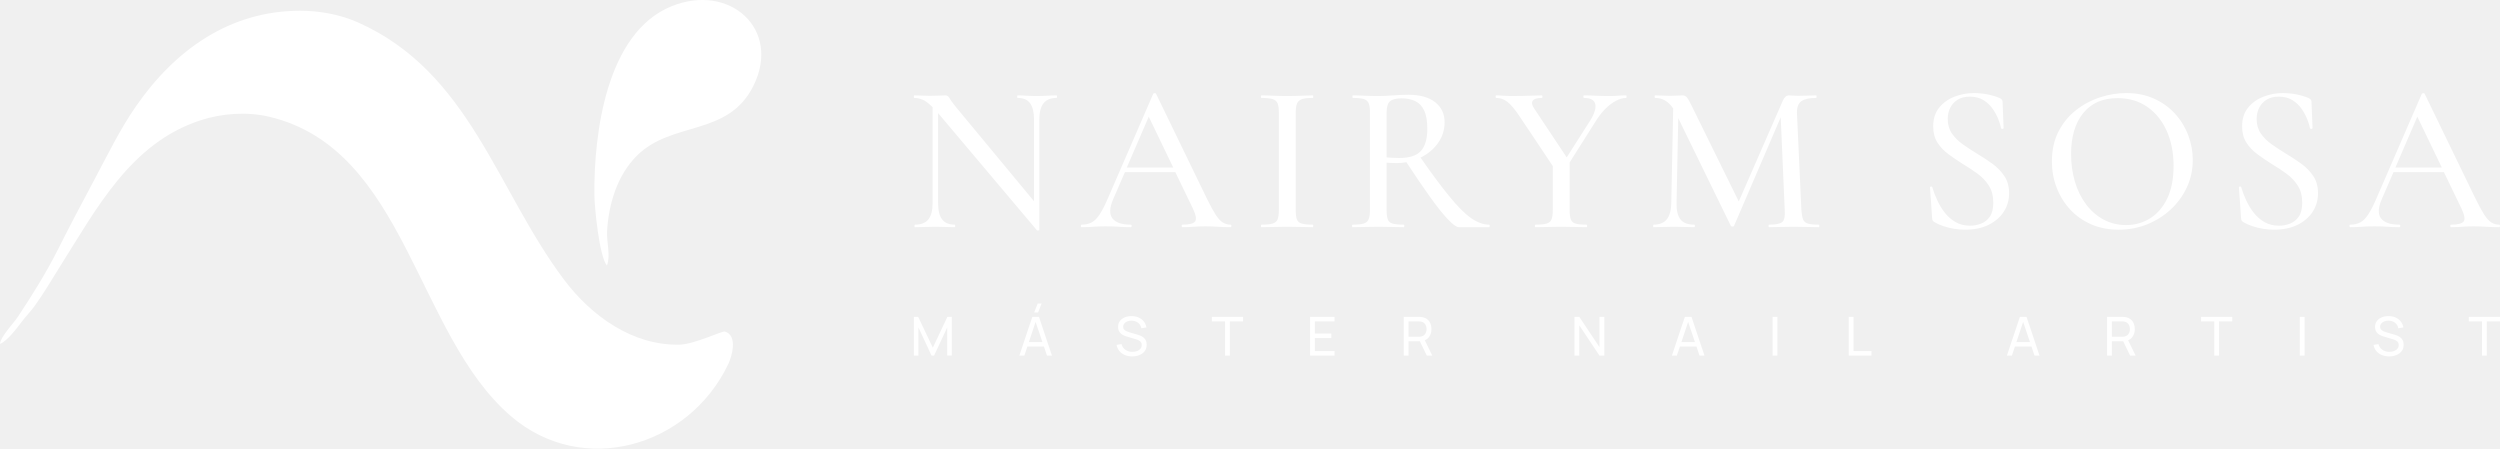
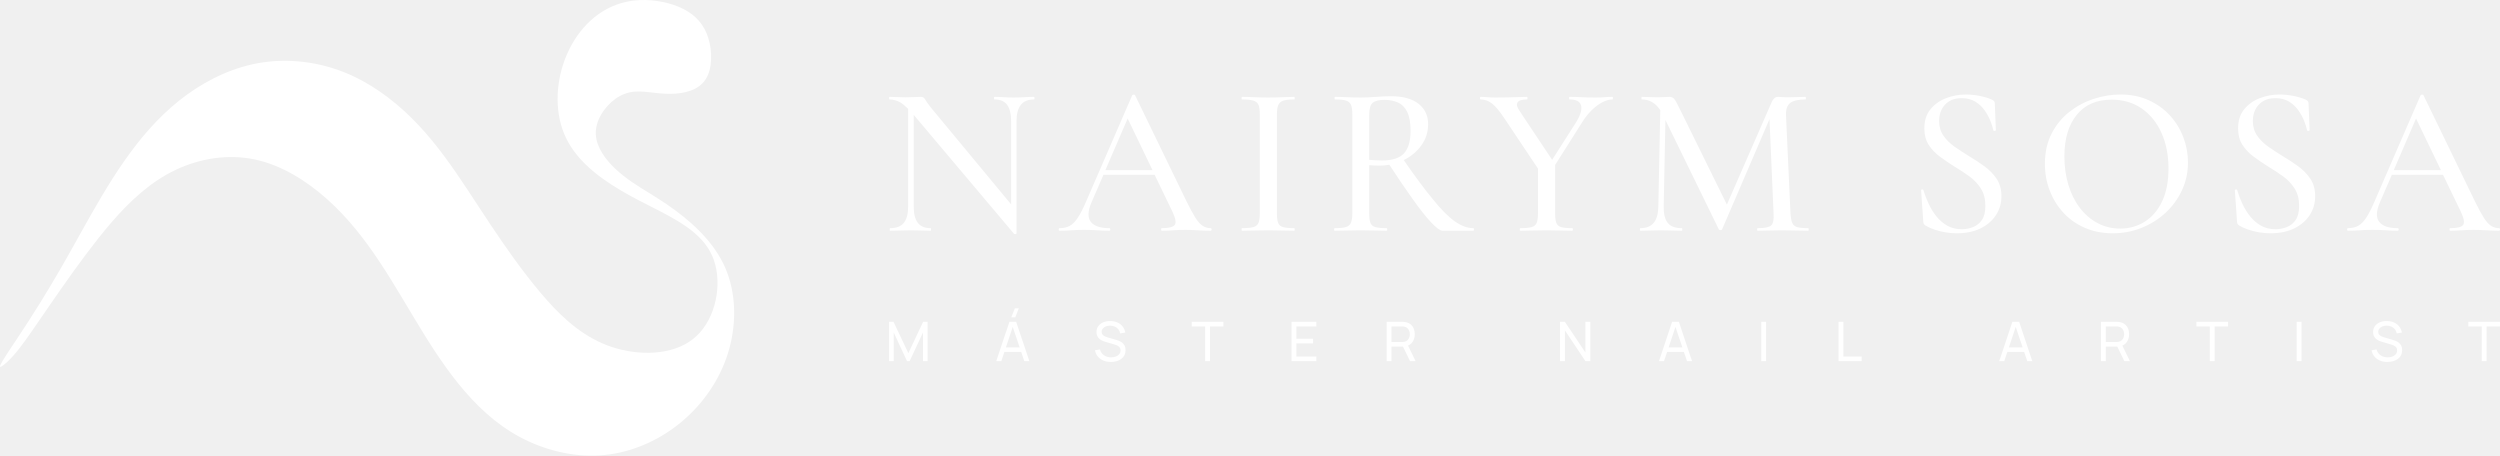
- <svg xmlns="http://www.w3.org/2000/svg" viewBox="0 0 1671.652 300" width="1671.652" height="300" role="img" aria-labelledby="t d">
-   <path fill="#FFFFFF" d="M0 229.911C4.597 228.345 11.435 219.264 14.533 215.153C17.307 211.471 20.559 208.203 23.267 204.447C29.438 195.886 34.731 186.73 40.356 177.821C64.784 139.132 87.488 95.667 133.978 80.468C148.275 75.794 165.076 74.53 179.961 78.046C271.525 99.673 277.828 223.503 341.687 278.315C389.606 319.445 460.461 298.859 486.907 243.574C489.515 238.121 493.455 224.207 484.661 221.701C482.803 221.171 464.273 230.234 454.4 230.453C422.936 231.152 395.364 211.274 377.08 186.927C332.016 126.924 314.072 48.094 239.211 14.919C227.303 9.642 213.655 7.194 200.704 7.191C153.603 7.178 116.856 33.5 90.747 71.308C80.063 86.779 71.932 103.59 63.124 120.112C54.99 135.37 46.829 150.701 39.07 166.181C31.12 182.046 21.73 197.034 11.951 211.824C9.052 216.208 0.212 225.32 0 229.911ZM405.829 177.546C408.437 171.046 405.502 161.622 405.929 154.515C407.019 136.413 412.642 117.324 425.807 104.166C449.334 80.651 486.743 91.561 503.748 57.458C522.66 19.532 487.878 -11.567 449.033 4.181C405.349 21.891 397.088 89.497 397.435 130.117C397.51 138.891 400.772 171.688 405.829 177.546Z" />
-   <path fill="#FFFFFF" transform="translate(606.397 151.907)" d="M17.20-16.07L17.20-16.07L17.20-80.23Q14.38-83.05 12.13-84.46L12.13-84.46Q8.46-86.43 4.94-86.43L4.94-86.43Q4.65-86.43 4.65-87.28Q4.65-88.13 4.94-88.13L4.94-88.13Q7.61-88.13 10.29-87.98Q12.97-87.84 15.23-87.84L15.23-87.84Q18.61-87.84 21.43-87.98Q24.25-88.13 25.66-88.13L25.66-88.13Q27.50-88.13 28.34-86.50Q29.19-84.88 32.43-80.79L32.43-80.79L85.02-17.34L85.02-71.91Q85.02-79.24 82.41-82.84Q79.81-86.43 74.03-86.43L74.03-86.43Q73.74-86.43 73.74-87.28Q73.74-88.13 74.03-88.13L74.03-88.13Q76.99-88.13 80.09-87.91Q83.19-87.70 86.86-87.70L86.86-87.70Q90.38-87.70 93.77-87.91Q97.15-88.13 100.11-88.13L100.11-88.13Q100.39-88.13 100.39-87.28Q100.39-86.43 100.11-86.43L100.11-86.43Q94.19-86.43 91.37-82.84Q88.55-79.24 88.55-71.91L88.55-71.91L88.55 1.83Q88.55 2.12 87.91 2.19Q87.28 2.26 87.00 2.12L87.00 2.12L20.87-76.28L20.87-16.07Q20.87-8.74 23.55-5.22Q26.23-1.69 32.01-1.69L32.01-1.69Q32.29-1.69 32.29-0.85Q32.29 0 32.01 0L32.01 0Q29.05 0 26.01-0.14Q22.98-0.28 19.18-0.28L19.18-0.28Q15.51-0.28 11.99-0.14Q8.46 0 5.36 0L5.36 0Q5.08 0 5.08-0.85Q5.08-1.69 5.36-1.69L5.36-1.69Q11.56-1.69 14.38-5.22Q17.20-8.74 17.20-16.07ZM216.29-1.69L216.29-1.69Q217.00-1.69 217.00-0.85Q217.00 0 216.29 0L216.29 0Q212.21 0 207.90-0.28Q203.60-0.56 199.52-0.56L199.52-0.56Q195.00-0.56 191.69-0.28Q188.38 0 184.29 0L184.29 0Q183.72 0 183.72-0.85Q183.72-1.69 184.29-1.69L184.29-1.69Q191.20-1.69 192.75-3.88Q194.30-6.06 191.20-12.55L191.20-12.55L179.49-36.80L145.79-36.80L137.90-18.61Q134.23-10.01 137.47-5.85Q140.72-1.69 149.60-1.69L149.60-1.69Q150.31-1.69 150.31-0.85Q150.31 0 149.60 0L149.60 0Q145.37 0 141.85-0.28Q138.32-0.56 132.96-0.56L132.96-0.56Q127.75-0.56 124.57-0.28Q121.40 0 116.89 0L116.89 0Q116.33 0 116.33-0.85Q116.33-1.69 116.89-1.69L116.89-1.69Q120.70-1.69 123.52-3.17Q126.34-4.65 128.94-8.60Q131.55-12.55 134.66-19.88L134.66-19.88L164.69-89.11Q164.83-89.54 165.68-89.61Q166.52-89.68 166.66-89.11L166.66-89.11L200.50-19.32Q203.89-12.41 206.35-8.53Q208.82-4.65 211.22-3.17Q213.62-1.69 216.29-1.69ZM147.06-39.90L178.08-39.90L161.73-73.88L147.06-39.90ZM260.00-76.42L260.00-11.42Q260.00-7.33 260.78-5.22Q261.56-3.10 264.02-2.40Q266.49-1.69 271.43-1.69L271.43-1.69Q271.71-1.69 271.71-0.85Q271.71 0 271.43 0L271.43 0Q267.90 0 263.60-0.14Q259.30-0.28 254.22-0.28L254.22-0.28Q249.29-0.28 244.92-0.14Q240.55 0 237.02 0L237.02 0Q236.74 0 236.74-0.85Q236.74-1.69 237.02-1.69L237.02-1.69Q241.96-1.69 244.49-2.40Q247.03-3.10 247.88-5.22Q248.72-7.33 248.72-11.42L248.72-11.42L248.72-76.70Q248.72-80.79 247.88-82.84Q247.03-84.88 244.49-85.66Q241.96-86.43 237.02-86.43L237.02-86.43Q236.74-86.43 236.74-87.28Q236.74-88.13 237.02-88.13L237.02-88.13Q240.55-88.13 244.92-87.91Q249.29-87.70 254.22-87.70L254.22-87.70Q259.30-87.70 263.67-87.91Q268.04-88.13 271.43-88.13L271.43-88.13Q271.71-88.13 271.71-87.28Q271.71-86.43 271.43-86.43L271.43-86.43Q266.49-86.43 264.09-85.59Q261.70-84.74 260.85-82.63Q260.00-80.51 260.00-76.42L260.00-76.42ZM389.30 0L369.00 0Q366.74 0 361.59-5.43Q356.45-10.86 349.26-21.01L349.26-21.01Q342.49-30.46 334.03-43.43L334.03-43.43Q330.93-42.86 327.68-42.86L327.68-42.86Q325.99-42.86 324.16-42.93Q322.33-43.01 320.77-43.15L320.77-43.15L320.77-11.42Q320.77-7.33 321.55-5.22Q322.33-3.10 324.79-2.40Q327.26-1.69 332.20-1.69L332.20-1.69Q332.62-1.69 332.62-0.85Q332.62 0 332.20 0L332.20 0Q328.67 0 324.44-0.14Q320.21-0.28 315.13-0.28L315.13-0.28Q310.34-0.28 305.97-0.14Q301.60 0 298.07 0L298.07 0Q297.65 0 297.65-0.85Q297.65-1.69 298.07-1.69L298.07-1.69Q302.87-1.69 305.34-2.40Q307.80-3.10 308.72-5.22Q309.64-7.33 309.64-11.42L309.64-11.42L309.64-76.70Q309.64-80.79 308.79-82.84Q307.94-84.88 305.55-85.66Q303.15-86.43 298.21-86.43L298.21-86.43Q297.93-86.43 297.93-87.28Q297.93-88.13 298.21-88.13L298.21-88.13Q301.74-88.13 306.04-87.91Q310.34-87.70 315.13-87.70L315.13-87.70Q319.65-87.70 325.29-88.13Q330.93-88.55 335.16-88.55L335.16-88.55Q347.00-88.55 353.28-83.54Q359.55-78.54 359.55-70.22L359.55-70.22Q359.55-62.32 355.04-56.12L355.04-56.12Q350.67-50.06 343.48-46.53L343.48-46.53Q354.61-30.46 362.65-20.73L362.65-20.73Q370.83-10.58 377.17-6.13Q383.52-1.69 389.30-1.69L389.30-1.69Q389.72-1.69 389.72-0.85Q389.72 0 389.30 0L389.30 0ZM347.99-65.71L347.99-65.71Q347.99-73.60 345.87-78.04Q343.76-82.49 339.88-84.32Q336.00-86.15 330.79-86.15L330.79-86.15Q325.43-86.15 323.10-84.25Q320.77-82.34 320.77-76.42L320.77-76.42L320.77-46.67Q322.75-46.53 325.08-46.39Q327.40-46.25 329.09-46.25L329.09-46.25Q339.53-46.25 343.76-51.04Q347.99-55.84 347.99-65.71ZM419.62-79.10L441.19-46.67L457.12-71.63Q461.35-78.68 460.22-82.56Q459.10-86.43 452.75-86.43L452.75-86.43Q452.33-86.43 452.33-87.28Q452.33-88.13 452.75-88.13L452.75-88.13Q456.84-88.13 460.44-87.91Q464.03-87.70 469.95-87.70L469.95-87.70Q473.48-87.70 475.66-87.91Q477.85-88.13 480.95-88.13L480.95-88.13Q481.23-88.13 481.23-87.28Q481.23-86.43 480.95-86.43L480.95-86.43Q477.85-86.43 474.18-84.53Q470.52-82.63 467.06-79.17Q463.61-75.72 460.65-70.92L460.65-70.92L443.16-43.29L443.16-11.42Q443.16-7.33 443.94-5.22Q444.71-3.10 447.11-2.40Q449.51-1.69 454.44-1.69L454.44-1.69Q454.87-1.69 454.87-0.85Q454.87 0 454.44 0L454.44 0Q451.06 0 446.76-0.14Q442.46-0.28 437.38-0.28L437.38-0.28Q432.59-0.28 428.15-0.14Q423.70 0 420.32 0L420.32 0Q419.90 0 419.90-0.85Q419.90-1.69 420.32-1.69L420.32-1.69Q425.26-1.69 427.72-2.40Q430.19-3.10 431.04-5.22Q431.88-7.33 431.88-11.42L431.88-11.42L431.88-40.89L409.46-74.45Q404.81-81.36 401.43-83.90Q398.04-86.43 394.09-86.43L394.09-86.43Q393.67-86.43 393.67-87.28Q393.67-88.13 394.09-88.13L394.09-88.13Q396.35-88.13 398.89-87.91Q401.43-87.70 403.68-87.70L403.68-87.70Q407.63-87.70 411.44-87.77Q415.24-87.84 418.70-87.98Q422.15-88.13 424.69-88.13L424.69-88.13Q424.97-88.13 424.97-87.28Q424.97-86.43 424.69-86.43L424.69-86.43Q419.62-86.43 418.42-84.46Q417.22-82.49 419.62-79.10L419.62-79.10ZM511.12-16.07L511.12-16.07L512.39-79.38Q507.74-86.43 500.27-86.43L500.27-86.43Q499.99-86.43 499.99-87.28Q499.99-88.13 500.27-88.13L500.27-88.13Q502.81-88.13 505.56-87.98Q508.30-87.84 510.28-87.84L510.28-87.84Q512.96-87.84 515.14-87.98Q517.33-88.13 518.46-88.13L518.46-88.13Q520.43-88.13 521.56-86.79Q522.69-85.45 524.94-80.79L524.94-80.79L556.25-17.20L585.71-84.60Q586.42-86.29 587.48-87.21Q588.53-88.13 589.94-88.13L589.94-88.13Q590.93-88.13 592.41-87.98Q593.89-87.84 595.87-87.84L595.87-87.84Q599.81-87.84 602.49-87.98Q605.17-88.13 607.99-88.13L607.99-88.13Q608.27-88.13 608.27-87.28Q608.27-86.43 607.99-86.43L607.99-86.43Q601.22-86.43 598.12-84.25Q595.02-82.06 595.16-76.28L595.16-76.28L598.12-11.42Q598.40-7.33 599.25-5.22Q600.10-3.10 602.49-2.40Q604.89-1.69 609.82-1.69L609.82-1.69Q610.11-1.69 610.11-0.85Q610.11 0 609.82 0L609.82 0Q606.30 0 601.93-0.14Q597.56-0.28 592.62-0.28L592.62-0.28Q587.97-0.28 583.88-0.14Q579.79 0 576.55 0L576.55 0Q576.13 0 576.13-0.85Q576.13-1.69 576.55-1.69L576.55-1.69Q583.46-1.69 585.43-3.53Q587.41-5.36 586.98-11.42L586.98-11.42L584.30-73.46L553.14-0.99Q553.00-0.42 552.09-0.42Q551.17-0.42 550.89-0.99L550.89-0.99L515.78-72.90L514.65-16.07Q514.51-8.74 517.26-5.22Q520.01-1.69 526.49-1.69L526.49-1.69Q526.92-1.69 526.92-0.85Q526.92 0 526.49 0L526.49 0Q523.39 0 520.15-0.14Q516.91-0.28 512.82-0.28L512.82-0.28Q509.01-0.28 505.63-0.14Q502.24 0 499.28 0L499.28 0Q499.00 0 499.00-0.85Q499.00-1.69 499.28-1.69L499.28-1.69Q505.20-1.69 508.09-5.22Q510.98-8.74 511.12-16.07ZM695.98-72.33L695.98-72.33Q695.98-66.69 698.80-62.60Q701.62-58.52 706.13-55.34Q710.64-52.17 715.72-49.07L715.72-49.07Q720.93-45.97 725.80-42.44Q730.66-38.92 733.83-34.19Q737.01-29.47 737.01-22.70L737.01-22.70Q737.01-15.79 733.41-10.29Q729.82-4.79 723.26-1.55Q716.70 1.69 707.54 1.69L707.54 1.69Q703.87 1.69 700.14 1.06Q696.40 0.42 693.01-0.71Q689.63-1.83 686.81-3.53L686.81-3.53Q686.25-3.95 685.89-4.51Q685.54-5.08 685.54-6.20L685.54-6.20L684.13-26.37Q684.13-26.65 684.13-26.93L684.13-26.93Q684.41-27.07 684.84-27.21L684.84-27.21Q685.54-27.21 685.68-26.65L685.68-26.65Q686.95-22.28 689.07-17.77Q691.18-13.25 694.14-9.52Q697.10-5.78 701.26-3.38Q705.42-0.99 710.92-0.99L710.92-0.99Q714.73-0.99 718.32-2.40Q721.92-3.81 724.18-7.12Q726.43-10.43 726.43-16.36L726.43-16.36Q726.43-23.12 723.47-27.78Q720.51-32.43 715.86-35.81Q711.20-39.20 705.99-42.30L705.99-42.30Q701.05-45.40 696.47-48.79Q691.89-52.17 689.07-56.61Q686.25-61.05 686.25-67.40L686.25-67.40Q686.25-75.01 690.27-79.95Q694.28-84.88 700.56-87.28Q706.83-89.68 713.46-89.68L713.46-89.68Q717.83-89.68 722.34-88.83Q726.85-87.98 730.52-86.43L730.52-86.43Q731.79-85.87 732.21-85.23Q732.64-84.60 732.64-83.90L732.64-83.90L733.34-66.27Q733.34-65.85 732.64-65.71Q731.93-65.57 731.65-66.13L731.65-66.13Q731.23-68.53 729.82-72.12Q728.41-75.72 726.01-79.17Q723.61-82.63 719.88-84.95Q716.14-87.28 710.78-87.28L710.78-87.28Q705.85-87.28 702.60-85.23Q699.36-83.19 697.67-79.88Q695.98-76.56 695.98-72.33ZM810.33 1.69L810.33 1.69Q800.17 1.69 791.93-1.90Q783.68-5.50 777.83-11.84Q771.98-18.19 768.80-26.44Q765.63-34.69 765.63-43.99L765.63-43.99Q765.63-55.41 770.07-64.01Q774.51-72.62 781.85-78.33Q789.18-84.04 797.92-86.86Q806.66-89.68 815.26-89.68L815.26-89.68Q825.70-89.68 833.94-85.94Q842.19-82.20 847.97-75.86Q853.75-69.51 856.79-61.48Q859.82-53.44 859.82-44.98L859.82-44.98Q859.82-35.11 855.87-26.65Q851.92-18.19 845.08-11.84Q838.25-5.50 829.29-1.90Q820.34 1.69 810.33 1.69ZM815.26-1.41L815.26-1.41Q824.14-1.41 831.41-5.99Q838.67-10.58 842.83-19.39Q846.99-28.20 846.99-41.03L846.99-41.03Q846.99-54.14 842.40-64.37Q837.82-74.59 829.43-80.44Q821.04-86.29 809.48-86.29L809.48-86.29Q794.68-86.29 786.57-76.28Q778.46-66.27 778.46-48.93L778.46-48.93Q778.46-38.92 781.07-30.24Q783.68-21.57 788.61-15.09Q793.55-8.60 800.32-5.01Q807.08-1.41 815.26-1.41ZM902.54-72.33L902.54-72.33Q902.54-66.69 905.36-62.60Q908.18-58.52 912.69-55.34Q917.21-52.17 922.28-49.07L922.28-49.07Q927.50-45.97 932.36-42.44Q937.23-38.92 940.40-34.19Q943.57-29.47 943.57-22.70L943.57-22.70Q943.57-15.79 939.98-10.29Q936.38-4.79 929.82-1.55Q923.27 1.69 914.10 1.69L914.10 1.69Q910.44 1.69 906.70 1.06Q902.96 0.42 899.58-0.71Q896.20-1.83 893.38-3.53L893.38-3.53Q892.81-3.95 892.46-4.51Q892.11-5.08 892.11-6.20L892.11-6.20L890.70-26.37Q890.70-26.65 890.70-26.93L890.70-26.93Q890.98-27.07 891.40-27.21L891.40-27.21Q892.11-27.21 892.25-26.65L892.25-26.65Q893.52-22.28 895.63-17.77Q897.75-13.25 900.71-9.52Q903.67-5.78 907.83-3.38Q911.99-0.99 917.49-0.99L917.49-0.99Q921.29-0.99 924.89-2.40Q928.49-3.81 930.74-7.12Q933.00-10.43 933.00-16.36L933.00-16.36Q933.00-23.12 930.04-27.78Q927.08-32.43 922.42-35.81Q917.77-39.20 912.55-42.30L912.55-42.30Q907.62-45.40 903.03-48.79Q898.45-52.17 895.63-56.61Q892.81-61.05 892.81-67.40L892.81-67.40Q892.81-75.01 896.83-79.95Q900.85-84.88 907.12-87.28Q913.40-89.68 920.02-89.68L920.02-89.68Q924.40-89.68 928.91-88.83Q933.42-87.98 937.09-86.43L937.09-86.43Q938.36-85.87 938.78-85.23Q939.20-84.60 939.20-83.90L939.20-83.90L939.91-66.27Q939.91-65.85 939.20-65.71Q938.50-65.57 938.21-66.13L938.21-66.13Q937.79-68.53 936.38-72.12Q934.97-75.72 932.57-79.17Q930.18-82.63 926.44-84.95Q922.70-87.28 917.35-87.28L917.35-87.28Q912.41-87.28 909.17-85.23Q905.92-83.19 904.23-79.88Q902.54-76.56 902.54-72.33ZM1064.55-1.69L1064.55-1.69Q1065.26-1.69 1065.26-0.85Q1065.26 0 1064.55 0L1064.55 0Q1060.46 0 1056.16-0.28Q1051.86-0.56 1047.77-0.56L1047.77-0.56Q1043.26-0.56 1039.95-0.28Q1036.63 0 1032.54 0L1032.54 0Q1031.98 0 1031.98-0.85Q1031.98-1.69 1032.54-1.69L1032.54-1.69Q1039.45-1.69 1041.00-3.88Q1042.55-6.06 1039.45-12.55L1039.45-12.55L1027.75-36.80L994.05-36.80L986.15-18.61Q982.49-10.01 985.73-5.85Q988.97-1.69 997.86-1.69L997.86-1.69Q998.56-1.69 998.56-0.85Q998.56 0 997.86 0L997.86 0Q993.63 0 990.10-0.28Q986.58-0.56 981.22-0.56L981.22-0.56Q976.00-0.56 972.83-0.28Q969.66 0 965.15 0L965.15 0Q964.58 0 964.58-0.85Q964.58-1.69 965.15-1.69L965.15-1.69Q968.95-1.69 971.77-3.17Q974.59-4.65 977.20-8.60Q979.81-12.55 982.91-19.88L982.91-19.88L1012.94-89.11Q1013.09-89.54 1013.93-89.61Q1014.78-89.68 1014.92-89.11L1014.92-89.11L1048.76-19.32Q1052.14-12.41 1054.61-8.53Q1057.08-4.65 1059.47-3.17Q1061.87-1.69 1064.55-1.69ZM995.32-39.90L1026.34-39.90L1009.98-73.88L995.32-39.90Z" />
-   <path fill="#FFFFFF" transform="translate(608.533 237.769)" d="M5.56 0L2.52 0L2.52-25.89L5.43-25.89L15.21-5.27L24.93-25.89L27.88-25.89L27.88-0.02L24.84-0.02L24.84-18.86L16.05 0L14.35 0L5.56-18.86L5.56 0ZM76.40 0L73.07 0L81.74-25.89L86.20-25.89L94.86 0L91.54 0L89.49-6.06L78.43-6.06L76.40 0ZM79.44-9.06L88.48-9.06L83.93-22.53L79.44-9.06ZM87.94-34.79L85.59-28.85L82.98-28.85L85.34-34.79L87.94-34.79ZM148.52 0.54L148.52 0.54Q145.77 0.54 143.57-0.40Q141.37-1.33 139.94-3.07Q138.51-4.80 138.08-7.17L138.08-7.17L141.38-7.69Q142.01-5.25 144.00-3.87Q145.99-2.50 148.68-2.50L148.68-2.50Q150.43-2.50 151.84-3.05Q153.25-3.60 154.08-4.62Q154.90-5.64 154.90-7.05L154.90-7.05Q154.90-7.91 154.61-8.53Q154.31-9.15 153.80-9.59Q153.29-10.03 152.64-10.34Q151.99-10.64 151.29-10.84L151.29-10.84L144.69-12.80Q143.61-13.12 142.61-13.62Q141.60-14.11 140.81-14.86Q140.02-15.60 139.55-16.66Q139.08-17.71 139.08-19.15L139.08-19.15Q139.08-21.45 140.28-23.07Q141.47-24.70 143.52-25.56Q145.57-26.43 148.14-26.41L148.14-26.41Q150.75-26.39 152.81-25.48Q154.87-24.58 156.23-22.89Q157.58-21.20 158.05-18.84L158.05-18.84L154.65-18.25Q154.38-19.83 153.46-20.97Q152.53-22.11 151.15-22.73Q149.76-23.35 148.11-23.37L148.11-23.37Q146.53-23.39 145.25-22.87Q143.97-22.35 143.22-21.42Q142.46-20.49 142.46-19.29L142.46-19.29Q142.46-18.10 143.15-17.38Q143.83-16.65 144.83-16.22Q145.83-15.80 146.78-15.53L146.78-15.53L151.70-14.11Q152.55-13.88 153.65-13.47Q154.76-13.05 155.80-12.31Q156.85-11.56 157.53-10.33Q158.21-9.10 158.21-7.23L158.21-7.23Q158.21-5.36 157.47-3.90Q156.72-2.44 155.39-1.47Q154.06-0.49 152.30 0.03Q150.54 0.54 148.52 0.54ZM213.81 0L210.61 0L210.61-22.85L201.78-22.85L201.78-25.89L222.64-25.89L222.64-22.85L213.81-22.85L213.81 0ZM283.83 0L267.47 0L267.47-25.89L283.83-25.89L283.83-22.85L270.67-22.85L270.67-14.74L281.67-14.74L281.67-11.70L270.67-11.70L270.67-3.04L283.83-3.04L283.83 0ZM333.30 0L330.10 0L330.10-25.89L340.33-25.89Q340.71-25.89 341.23-25.86Q341.75-25.83 342.23-25.74L342.23-25.74Q344.34-25.42 345.77-24.31Q347.20-23.19 347.92-21.49Q348.63-19.79 348.63-17.73L348.63-17.73Q348.63-14.72 347.07-12.53L347.07-12.53Q345.97-10.98 344.18-10.25L344.18-10.25L349.17 0L345.51 0L340.87-9.56L333.30-9.56L333.30 0ZM333.30-22.85L333.30-12.60L340.22-12.60Q340.56-12.60 341.00-12.64Q341.44-12.67 341.84-12.76L341.84-12.76Q343.08-13.05 343.86-13.82Q344.64-14.58 345.00-15.61Q345.36-16.65 345.36-17.73Q345.36-18.80 345.00-19.84Q344.64-20.87 343.86-21.64Q343.08-22.42 341.84-22.69L341.84-22.69Q341.44-22.80 341.00-22.82Q340.56-22.85 340.22-22.85L340.22-22.85L333.30-22.85ZM447.47 0L444.23 0L444.23-25.89L447.47-25.89L460.97-5.66L460.97-25.89L464.20-25.89L464.20 0L460.97 0L447.47-20.24L447.47 0ZM512.72 0L509.40 0L518.06-25.89L522.52-25.89L531.18 0L527.86 0L525.81-6.06L514.75-6.06L512.72 0ZM515.76-9.06L524.80-9.06L520.25-22.53L515.76-9.06ZM579.93 0L576.73 0L576.73-25.89L579.93-25.89L579.93 0ZM642.85 0L627.64 0L627.64-25.89L630.84-25.89L630.84-3.04L642.85-3.04L642.85 0ZM736.74 0L733.41 0L742.08-25.89L746.54-25.89L755.20 0L751.88 0L749.83-6.06L738.77-6.06L736.74 0ZM739.78-9.06L748.82-9.06L744.27-22.53L739.78-9.06ZM803.59 0L800.39 0L800.39-25.89L810.62-25.89Q811.00-25.89 811.52-25.86Q812.04-25.83 812.53-25.74L812.53-25.74Q814.63-25.42 816.06-24.31Q817.49-23.19 818.21-21.49Q818.93-19.79 818.93-17.73L818.93-17.73Q818.93-14.72 817.37-12.53L817.37-12.53Q816.27-10.98 814.47-10.25L814.47-10.25L819.47 0L815.80 0L811.16-9.56L803.59-9.56L803.59 0ZM803.59-22.85L803.59-12.60L810.52-12.60Q810.86-12.60 811.30-12.64Q811.74-12.67 812.13-12.76L812.13-12.76Q813.37-13.05 814.16-13.82Q814.94-14.58 815.30-15.61Q815.66-16.65 815.66-17.73Q815.66-18.80 815.30-19.84Q814.94-20.87 814.16-21.64Q813.37-22.42 812.13-22.69L812.13-22.69Q811.74-22.80 811.30-22.82Q810.86-22.85 810.52-22.85L810.52-22.85L803.59-22.85ZM875.25 0L872.05 0L872.05-22.85L863.22-22.85L863.22-25.89L884.08-25.89L884.08-22.85L875.25-22.85L875.25 0ZM932.47 0L929.27 0L929.27-25.89L932.47-25.89L932.47 0ZM989.00 0.54L989.00 0.54Q986.25 0.54 984.05-0.40Q981.85-1.33 980.42-3.07Q978.99-4.80 978.56-7.17L978.56-7.17L981.86-7.69Q982.49-5.25 984.48-3.87Q986.47-2.50 989.16-2.50L989.16-2.50Q990.91-2.50 992.32-3.05Q993.73-3.60 994.56-4.62Q995.38-5.64 995.38-7.05L995.38-7.05Q995.38-7.91 995.09-8.53Q994.79-9.15 994.28-9.59Q993.77-10.03 993.12-10.34Q992.47-10.64 991.77-10.84L991.77-10.84L985.17-12.80Q984.09-13.12 983.09-13.62Q982.08-14.11 981.29-14.86Q980.50-15.60 980.03-16.66Q979.56-17.71 979.56-19.15L979.56-19.15Q979.56-21.45 980.76-23.07Q981.95-24.70 984.00-25.56Q986.05-26.43 988.62-26.41L988.62-26.41Q991.23-26.39 993.29-25.48Q995.35-24.58 996.71-22.89Q998.06-21.20 998.53-18.84L998.53-18.84L995.13-18.25Q994.86-19.83 993.94-20.97Q993.01-22.11 991.63-22.73Q990.24-23.35 988.59-23.37L988.59-23.37Q987.01-23.39 985.73-22.87Q984.45-22.35 983.70-21.42Q982.94-20.49 982.94-19.29L982.94-19.29Q982.94-18.10 983.63-17.38Q984.31-16.65 985.31-16.22Q986.31-15.80 987.26-15.53L987.26-15.53L992.18-14.11Q993.03-13.88 994.13-13.47Q995.24-13.05 996.28-12.31Q997.33-11.56 998.01-10.33Q998.69-9.10 998.69-7.23L998.69-7.23Q998.69-5.36 997.95-3.90Q997.20-2.44 995.87-1.47Q994.54-0.49 992.78 0.03Q991.02 0.54 989.00 0.54ZM1054.29 0L1051.09 0L1051.09-22.85L1042.26-22.85L1042.26-25.89L1063.12-25.89L1063.12-22.85L1054.29-22.85L1054.29 0Z" />
+ <svg xmlns="http://www.w3.org/2000/svg" viewBox="0 0 1645.957 300" width="1645.957" height="300" role="img" aria-labelledby="t d">
+   <path fill="#FFFFFF" d="M419.784 0.131C414.87 0.468 410.254 1.476 405.953 3.048C401.652 4.62 397.668 6.754 394.022 9.346C390.376 11.935 387.067 14.981 384.117 18.373C381.167 21.765 378.573 25.504 376.359 29.484C374.146 33.462 372.31 37.681 370.874 42.031C369.439 46.381 368.402 50.863 367.786 55.367C367.169 59.874 366.974 64.402 367.218 68.849C367.462 73.294 368.148 77.655 369.294 81.825C370.441 85.992 372.06 89.956 374.132 93.659C376.204 97.361 378.715 100.823 381.581 104.08C384.446 107.334 387.668 110.385 391.161 113.264C394.652 116.144 398.417 118.852 402.367 121.425C406.319 123.997 410.458 126.433 414.701 128.767C418.944 131.103 423.3 133.324 427.638 135.525C431.976 137.723 436.289 139.907 440.426 142.185C444.564 144.463 448.524 146.835 452.159 149.413C455.791 151.991 459.098 154.775 461.925 157.874C464.753 160.974 467.1 164.391 468.818 168.237C470.535 172.081 471.624 176.349 472.109 180.794C472.596 185.239 472.475 189.86 471.778 194.411C471.08 198.963 469.804 203.444 467.972 207.61C466.141 211.774 463.756 215.621 460.841 218.905C457.926 222.191 454.456 224.864 450.569 226.895C446.683 228.927 442.393 230.344 437.89 231.212C433.385 232.081 428.667 232.402 423.924 232.243C419.181 232.086 414.412 231.449 409.809 230.4C405.203 229.351 400.791 227.89 396.639 226.087C392.487 224.282 388.566 222.135 384.84 219.71C381.112 217.287 377.581 214.588 374.202 211.681C370.825 208.773 367.604 205.66 364.498 202.405C361.395 199.151 358.408 195.757 355.5 192.291C352.591 188.825 349.759 185.293 346.987 181.717C344.215 178.138 341.503 174.512 338.842 170.846C336.178 167.181 333.563 163.476 330.983 159.745C328.403 156.014 325.858 152.255 323.336 148.479C320.814 144.703 318.316 140.909 315.825 137.11C313.334 133.311 310.853 129.508 308.352 125.72C305.852 121.932 303.332 118.16 300.763 114.427C298.195 110.694 295.58 107.001 292.892 103.366C290.201 99.732 287.435 96.157 284.566 92.666C281.697 89.175 278.724 85.766 275.62 82.463C272.517 79.158 269.284 75.957 265.926 72.898C262.567 69.84 259.084 66.918 255.476 64.176C251.871 61.431 248.141 58.86 244.292 56.5C240.444 54.14 236.476 51.989 232.392 50.083C228.308 48.176 224.103 46.515 219.794 45.131C215.485 43.745 211.075 42.632 206.611 41.802C202.147 40.975 197.627 40.43 193.096 40.182C188.564 39.934 184.023 39.982 179.516 40.341C175.007 40.698 170.533 41.37 166.133 42.351C161.731 43.33 157.399 44.611 153.156 46.158C148.91 47.703 144.756 49.515 140.711 51.555C136.667 53.596 132.733 55.864 128.927 58.325C125.122 60.785 121.449 63.439 117.927 66.248C114.405 69.058 111.032 72.026 107.789 75.13C104.546 78.233 101.435 81.472 98.44 84.827C95.443 88.183 92.561 91.653 89.779 95.217C86.996 98.782 84.311 102.44 81.708 106.171C79.105 109.901 76.581 113.706 74.125 117.561C71.667 121.417 69.275 125.323 66.931 129.262C64.586 133.198 62.291 137.166 60.025 141.144C57.761 145.122 55.528 149.107 53.31 153.083C51.091 157.056 48.887 161.018 46.683 164.95C44.477 168.879 42.269 172.769 40.042 176.623C37.816 180.476 35.57 184.301 33.284 188.119C30.999 191.938 28.677 195.751 26.295 199.589C23.914 203.425 21.474 207.284 18.96 211.192C16.444 215.1 13.85 219.056 11.163 223.088C8.475 227.12 5.699 231.222 3.383 234.899C1.068 238.576 -1.179 242.333 0.698 241.408C2.576 240.482 5.955 237.347 8.762 234.188C11.566 231.028 14.387 227.32 17.17 223.443C19.952 219.564 22.695 215.544 25.366 211.663C28.037 207.781 30.648 203.977 33.232 200.232C35.814 196.487 38.369 192.803 40.924 189.156C43.48 185.51 46.037 181.903 48.625 178.313C51.213 174.725 53.833 171.156 56.514 167.586C59.197 164.015 61.942 160.435 64.776 156.857C67.608 153.28 70.527 149.716 73.547 146.226C76.569 142.737 79.692 139.322 82.931 136.042C86.172 132.762 89.529 129.618 93.022 126.67C96.513 123.72 100.138 120.967 103.914 118.47C107.688 115.974 111.617 113.737 115.698 111.812C119.78 109.885 124.002 108.263 128.309 106.974C132.618 105.685 137.013 104.727 141.442 104.128C145.869 103.529 150.329 103.287 154.768 103.43C159.205 103.574 163.621 104.105 167.965 105.039C172.307 105.975 176.579 107.307 180.76 108.966C184.94 110.628 189.03 112.618 193.005 114.875C196.981 117.131 200.842 119.653 204.57 122.378C208.297 125.102 211.889 128.027 215.324 131.088C218.759 134.15 222.031 137.343 225.156 140.636C228.279 143.931 231.258 147.331 234.119 150.817C236.98 154.304 239.723 157.876 242.373 161.519C245.025 165.159 247.581 168.869 250.074 172.628C252.567 176.386 254.994 180.195 257.38 184.035C259.766 187.875 262.114 191.746 264.447 195.629C266.781 199.513 269.101 203.41 271.433 207.3C273.767 211.19 276.113 215.075 278.497 218.936C280.881 222.796 283.304 226.632 285.793 230.425C288.282 234.219 290.835 237.969 293.481 241.658C296.127 245.347 298.862 248.972 301.705 252.498C304.549 256.022 307.501 259.447 310.58 262.736C313.658 266.026 316.862 269.18 320.211 272.159C323.561 275.14 327.056 277.947 330.712 280.547C334.368 283.146 338.188 285.536 342.185 287.682C346.182 289.828 350.346 291.729 354.622 293.357C358.9 294.986 363.289 296.341 367.739 297.391C372.188 298.444 376.699 299.192 381.213 299.609C385.73 300.026 390.25 300.107 394.726 299.83C399.202 299.551 403.633 298.921 407.986 297.961C412.34 297.004 416.618 295.718 420.786 294.135C424.955 292.551 429.014 290.667 432.93 288.511C436.847 286.354 440.622 283.925 444.221 281.25C447.821 278.577 451.246 275.656 454.464 272.518C457.681 269.379 460.692 266.022 463.462 262.473C466.232 258.924 468.763 255.184 471.02 251.279C473.278 247.375 475.261 243.306 476.941 239.098C478.62 234.891 479.993 230.545 481.03 226.093C482.065 221.642 482.766 217.091 483.109 212.522C483.453 207.955 483.439 203.369 483.047 198.845C482.654 194.32 481.884 189.858 480.712 185.539C479.541 181.221 477.965 177.047 475.98 173.087C473.993 169.127 471.615 165.366 468.924 161.79C466.236 158.214 463.239 154.825 460.017 151.609C456.796 148.394 453.349 145.352 449.763 142.472C446.177 139.591 442.453 136.874 438.675 134.303C434.895 131.735 431.063 129.343 427.258 126.997C423.455 124.654 419.677 122.332 416.004 119.802C412.33 117.272 408.76 114.535 405.379 111.368C401.997 108.201 398.833 104.626 396.459 100.775C394.086 96.925 392.499 92.798 392.27 88.526C392.039 84.254 393.32 79.768 395.674 75.641C398.025 71.514 401.406 67.767 405.228 65.03C409.051 62.295 413.249 60.745 417.489 60.363C421.73 59.981 426.097 60.545 430.627 61.07C435.159 61.596 439.939 61.993 444.638 61.66C449.337 61.324 453.882 60.336 457.658 58.384C461.434 56.432 464.381 53.431 466.09 49.366C467.8 45.301 468.401 40.353 468.16 35.46C467.92 30.567 466.862 25.822 465.168 21.821C463.473 17.821 461.105 14.421 458.079 11.565C455.055 8.708 451.374 6.396 447.055 4.571C442.734 2.746 437.799 1.416 432.74 0.675C427.681 -0.065 422.495 -0.216 417.677 0.319Z" />
+   <path fill="#FFFFFF" transform="translate(580.702 151.907)" d="M17.20-16.07L17.20-16.07L17.20-80.23Q14.38-83.05 12.13-84.46L12.13-84.46Q8.46-86.43 4.94-86.43L4.94-86.43Q4.65-86.43 4.65-87.28Q4.65-88.13 4.94-88.13L4.94-88.13Q7.61-88.13 10.29-87.98Q12.97-87.84 15.23-87.84L15.23-87.84Q18.61-87.84 21.43-87.98Q24.25-88.13 25.66-88.13L25.66-88.13Q27.50-88.13 28.34-86.50Q29.19-84.88 32.43-80.79L32.43-80.79L85.02-17.34L85.02-71.91Q85.02-79.24 82.41-82.84Q79.81-86.43 74.03-86.43L74.03-86.43Q73.74-86.43 73.74-87.28Q73.74-88.13 74.03-88.13L74.03-88.13Q76.99-88.13 80.09-87.91Q83.19-87.70 86.86-87.70L86.86-87.70Q90.38-87.70 93.77-87.91Q97.15-88.13 100.11-88.13L100.11-88.13Q100.39-88.13 100.39-87.28Q100.39-86.43 100.11-86.43L100.11-86.43Q94.19-86.43 91.37-82.84Q88.55-79.24 88.55-71.91L88.55-71.91L88.55 1.83Q88.55 2.12 87.91 2.19Q87.28 2.26 87.00 2.12L87.00 2.12L20.87-76.28L20.87-16.07Q20.87-8.74 23.55-5.22Q26.23-1.69 32.01-1.69L32.01-1.69Q32.29-1.69 32.29-0.85Q32.29 0 32.01 0L32.01 0Q29.05 0 26.01-0.14Q22.98-0.28 19.18-0.28L19.18-0.28Q15.51-0.28 11.99-0.14Q8.46 0 5.36 0L5.36 0Q5.08 0 5.08-0.85Q5.08-1.69 5.36-1.69L5.36-1.69Q11.56-1.69 14.38-5.22Q17.20-8.74 17.20-16.07ZM216.29-1.69L216.29-1.69Q217.00-1.69 217.00-0.85Q217.00 0 216.29 0L216.29 0Q212.21 0 207.90-0.28Q203.60-0.56 199.52-0.56L199.52-0.56Q195.00-0.56 191.69-0.28Q188.38 0 184.29 0L184.29 0Q183.72 0 183.72-0.85Q183.72-1.69 184.29-1.69L184.29-1.69Q191.20-1.69 192.75-3.88Q194.30-6.06 191.20-12.55L191.20-12.55L179.49-36.80L145.79-36.80L137.90-18.61Q134.23-10.01 137.47-5.85Q140.72-1.69 149.60-1.69L149.60-1.69Q150.31-1.69 150.31-0.85Q150.31 0 149.60 0L149.60 0Q145.37 0 141.85-0.28Q138.32-0.56 132.96-0.56L132.96-0.56Q127.75-0.56 124.57-0.28Q121.40 0 116.89 0L116.89 0Q116.33 0 116.33-0.85Q116.33-1.69 116.89-1.69L116.89-1.69Q120.70-1.69 123.52-3.17Q126.34-4.65 128.94-8.60Q131.55-12.55 134.66-19.88L134.66-19.88L164.69-89.11Q164.83-89.54 165.68-89.61Q166.52-89.68 166.66-89.11L166.66-89.11L200.50-19.32Q203.89-12.41 206.35-8.53Q208.82-4.65 211.22-3.17Q213.62-1.69 216.29-1.69ZM147.06-39.90L178.08-39.90L161.73-73.88L147.06-39.90ZM260.00-76.42L260.00-11.42Q260.00-7.33 260.78-5.22Q261.56-3.10 264.02-2.40Q266.49-1.69 271.43-1.69L271.43-1.69Q271.71-1.69 271.71-0.85Q271.71 0 271.43 0L271.43 0Q267.90 0 263.60-0.14Q259.30-0.28 254.22-0.28L254.22-0.28Q249.29-0.28 244.92-0.14Q240.55 0 237.02 0L237.02 0Q236.74 0 236.74-0.85Q236.74-1.69 237.02-1.69L237.02-1.69Q241.96-1.69 244.49-2.40Q247.03-3.10 247.88-5.22Q248.72-7.33 248.72-11.42L248.72-11.42L248.72-76.70Q248.72-80.79 247.88-82.84Q247.03-84.88 244.49-85.66Q241.96-86.43 237.02-86.43L237.02-86.43Q236.74-86.43 236.74-87.28Q236.74-88.13 237.02-88.13L237.02-88.13Q240.55-88.13 244.92-87.91Q249.29-87.70 254.22-87.70L254.22-87.70Q259.30-87.70 263.67-87.91Q268.04-88.13 271.43-88.13L271.43-88.13Q271.71-88.13 271.71-87.28Q271.71-86.43 271.43-86.43L271.43-86.43Q266.49-86.43 264.09-85.59Q261.70-84.74 260.85-82.63Q260.00-80.51 260.00-76.42L260.00-76.42ZM389.30 0L369.00 0Q366.74 0 361.59-5.43Q356.45-10.86 349.26-21.01L349.26-21.01Q342.49-30.46 334.03-43.43L334.03-43.43Q330.93-42.86 327.68-42.86L327.68-42.86Q325.99-42.86 324.16-42.93Q322.33-43.01 320.77-43.15L320.77-43.15L320.77-11.42Q320.77-7.33 321.55-5.22Q322.33-3.10 324.79-2.40Q327.26-1.69 332.20-1.69L332.20-1.69Q332.62-1.69 332.62-0.85Q332.62 0 332.20 0L332.20 0Q328.67 0 324.44-0.14Q320.21-0.28 315.13-0.28L315.13-0.28Q310.34-0.28 305.97-0.14Q301.60 0 298.07 0L298.07 0Q297.65 0 297.65-0.85Q297.65-1.69 298.07-1.69L298.07-1.69Q302.87-1.69 305.34-2.40Q307.80-3.10 308.72-5.22Q309.64-7.33 309.64-11.42L309.64-11.42L309.64-76.70Q309.64-80.79 308.79-82.84Q307.94-84.88 305.55-85.66Q303.15-86.43 298.21-86.43L298.21-86.43Q297.93-86.43 297.93-87.28Q297.93-88.13 298.21-88.13L298.21-88.13Q301.74-88.13 306.04-87.91Q310.34-87.70 315.13-87.70L315.13-87.70Q319.65-87.70 325.29-88.13Q330.93-88.55 335.16-88.55L335.16-88.55Q347.00-88.55 353.28-83.54Q359.55-78.54 359.55-70.22L359.55-70.22Q359.55-62.32 355.04-56.12L355.04-56.12Q350.67-50.06 343.48-46.53L343.48-46.53Q354.61-30.46 362.65-20.73L362.65-20.73Q370.83-10.58 377.17-6.13Q383.52-1.69 389.30-1.69L389.30-1.69Q389.72-1.69 389.72-0.85Q389.72 0 389.30 0L389.30 0ZM347.99-65.71L347.99-65.71Q347.99-73.60 345.87-78.04Q343.76-82.49 339.88-84.32Q336.00-86.15 330.79-86.15L330.79-86.15Q325.43-86.15 323.10-84.25Q320.77-82.34 320.77-76.42L320.77-76.42L320.77-46.67Q322.75-46.53 325.08-46.39Q327.40-46.25 329.09-46.25L329.09-46.25Q339.53-46.25 343.76-51.04Q347.99-55.84 347.99-65.71ZM419.62-79.10L441.19-46.67L457.12-71.63Q461.35-78.68 460.22-82.56Q459.10-86.43 452.75-86.43L452.75-86.43Q452.33-86.43 452.33-87.28Q452.33-88.13 452.75-88.13L452.75-88.13Q456.84-88.13 460.44-87.91Q464.03-87.70 469.95-87.70L469.95-87.70Q473.48-87.70 475.66-87.91Q477.85-88.13 480.95-88.13L480.95-88.13Q481.23-88.13 481.23-87.28Q481.23-86.43 480.95-86.43L480.95-86.43Q477.85-86.43 474.18-84.53Q470.52-82.63 467.06-79.17Q463.61-75.72 460.65-70.92L460.65-70.92L443.16-43.29L443.16-11.42Q443.16-7.33 443.94-5.22Q444.71-3.10 447.11-2.40Q449.51-1.69 454.44-1.69L454.44-1.69Q454.87-1.69 454.87-0.85Q454.87 0 454.44 0L454.44 0Q451.06 0 446.76-0.14Q442.46-0.28 437.38-0.28L437.38-0.28Q432.59-0.28 428.15-0.14Q423.70 0 420.32 0L420.32 0Q419.90 0 419.90-0.85Q419.90-1.69 420.32-1.69L420.32-1.69Q425.26-1.69 427.72-2.40Q430.19-3.10 431.04-5.22Q431.88-7.33 431.88-11.42L431.88-11.42L431.88-40.89L409.46-74.45Q404.81-81.36 401.43-83.90Q398.04-86.43 394.09-86.43L394.09-86.43Q393.67-86.43 393.67-87.28Q393.67-88.13 394.09-88.13L394.09-88.13Q396.35-88.13 398.89-87.91Q401.43-87.70 403.68-87.70L403.68-87.70Q407.63-87.70 411.44-87.77Q415.24-87.84 418.70-87.98Q422.15-88.13 424.69-88.13L424.69-88.13Q424.97-88.13 424.97-87.28Q424.97-86.43 424.69-86.43L424.69-86.43Q419.62-86.43 418.42-84.46Q417.22-82.49 419.62-79.10L419.62-79.10ZM511.12-16.07L511.12-16.07L512.39-79.38Q507.74-86.43 500.27-86.43L500.27-86.43Q499.99-86.43 499.99-87.28Q499.99-88.13 500.27-88.13L500.27-88.13Q502.81-88.13 505.56-87.98Q508.30-87.84 510.28-87.84L510.28-87.84Q512.96-87.84 515.14-87.98Q517.33-88.13 518.46-88.13L518.46-88.13Q520.43-88.13 521.56-86.79Q522.69-85.45 524.94-80.79L524.94-80.79L556.25-17.20L585.71-84.60Q586.42-86.29 587.48-87.21Q588.53-88.13 589.94-88.13L589.94-88.13Q590.93-88.13 592.41-87.98Q593.89-87.84 595.87-87.84L595.87-87.84Q599.81-87.84 602.49-87.98Q605.17-88.13 607.99-88.13L607.99-88.13Q608.27-88.13 608.27-87.28Q608.27-86.43 607.99-86.43L607.99-86.43Q601.22-86.43 598.12-84.25Q595.02-82.06 595.16-76.28L595.16-76.28L598.12-11.42Q598.40-7.33 599.25-5.22Q600.10-3.10 602.49-2.40Q604.89-1.69 609.82-1.69L609.82-1.69Q610.11-1.69 610.11-0.85Q610.11 0 609.82 0L609.82 0Q606.30 0 601.93-0.14Q597.56-0.28 592.62-0.28L592.62-0.28Q587.97-0.28 583.88-0.14Q579.79 0 576.55 0L576.55 0Q576.13 0 576.13-0.85Q576.13-1.69 576.55-1.69L576.55-1.69Q583.46-1.69 585.43-3.53Q587.41-5.36 586.98-11.42L586.98-11.42L584.30-73.46L553.14-0.99Q553.00-0.42 552.09-0.42Q551.17-0.42 550.89-0.99L550.89-0.99L515.78-72.90L514.65-16.07Q514.51-8.74 517.26-5.22Q520.01-1.69 526.49-1.69L526.49-1.69Q526.92-1.69 526.92-0.85Q526.92 0 526.49 0L526.49 0Q523.39 0 520.15-0.14Q516.91-0.28 512.82-0.28L512.82-0.28Q509.01-0.28 505.63-0.14Q502.24 0 499.28 0L499.28 0Q499.00 0 499.00-0.85Q499.00-1.69 499.28-1.69L499.28-1.69Q505.20-1.69 508.09-5.22Q510.98-8.74 511.12-16.07ZM695.98-72.33L695.98-72.33Q695.98-66.69 698.80-62.60Q701.62-58.52 706.13-55.34Q710.64-52.17 715.72-49.07L715.72-49.07Q720.93-45.97 725.80-42.44Q730.66-38.92 733.83-34.19Q737.01-29.47 737.01-22.70L737.01-22.70Q737.01-15.79 733.41-10.29Q729.82-4.79 723.26-1.55Q716.70 1.69 707.54 1.69L707.54 1.69Q703.87 1.69 700.14 1.06Q696.40 0.42 693.01-0.71Q689.63-1.83 686.81-3.53L686.81-3.53Q686.25-3.95 685.89-4.51Q685.54-5.08 685.54-6.20L685.54-6.20L684.13-26.37Q684.13-26.65 684.13-26.93L684.13-26.93Q684.41-27.07 684.84-27.21L684.84-27.21Q685.54-27.21 685.68-26.65L685.68-26.65Q686.95-22.28 689.07-17.77Q691.18-13.25 694.14-9.52Q697.10-5.78 701.26-3.38Q705.42-0.99 710.92-0.99L710.92-0.99Q714.73-0.99 718.32-2.40Q721.92-3.81 724.18-7.12Q726.43-10.43 726.43-16.36L726.43-16.36Q726.43-23.12 723.47-27.78Q720.51-32.43 715.86-35.81Q711.20-39.20 705.99-42.30L705.99-42.30Q701.05-45.40 696.47-48.79Q691.89-52.17 689.07-56.61Q686.25-61.05 686.25-67.40L686.25-67.40Q686.25-75.01 690.27-79.95Q694.28-84.88 700.56-87.28Q706.83-89.68 713.46-89.68L713.46-89.68Q717.83-89.68 722.34-88.83Q726.85-87.98 730.52-86.43L730.52-86.43Q731.79-85.87 732.21-85.23Q732.64-84.60 732.64-83.90L732.64-83.90L733.34-66.27Q733.34-65.85 732.64-65.71Q731.93-65.57 731.65-66.13L731.65-66.13Q731.23-68.53 729.82-72.12Q728.41-75.72 726.01-79.17Q723.61-82.63 719.88-84.95Q716.14-87.28 710.78-87.28L710.78-87.28Q705.85-87.28 702.60-85.23Q699.36-83.19 697.67-79.88Q695.98-76.56 695.98-72.33ZM810.33 1.69L810.33 1.69Q800.17 1.69 791.93-1.90Q783.68-5.50 777.83-11.84Q771.98-18.19 768.80-26.44Q765.63-34.69 765.63-43.99L765.63-43.99Q765.63-55.41 770.07-64.01Q774.51-72.62 781.85-78.33Q789.18-84.04 797.92-86.86Q806.66-89.68 815.26-89.68L815.26-89.68Q825.70-89.68 833.94-85.94Q842.19-82.20 847.97-75.86Q853.75-69.51 856.79-61.48Q859.82-53.44 859.82-44.98L859.82-44.98Q859.82-35.11 855.87-26.65Q851.92-18.19 845.08-11.84Q838.25-5.50 829.29-1.90Q820.34 1.69 810.33 1.69ZM815.26-1.41L815.26-1.41Q824.14-1.41 831.41-5.99Q838.67-10.58 842.83-19.39Q846.99-28.20 846.99-41.03L846.99-41.03Q846.99-54.14 842.40-64.37Q837.82-74.59 829.43-80.44Q821.04-86.29 809.48-86.29L809.48-86.29Q794.68-86.29 786.57-76.28Q778.46-66.27 778.46-48.93L778.46-48.93Q778.46-38.92 781.07-30.24Q783.68-21.57 788.61-15.09Q793.55-8.60 800.32-5.01Q807.08-1.41 815.26-1.41ZM902.54-72.33L902.54-72.33Q902.54-66.69 905.36-62.60Q908.18-58.52 912.69-55.34Q917.21-52.17 922.28-49.07L922.28-49.07Q927.50-45.97 932.36-42.44Q937.23-38.92 940.40-34.19Q943.57-29.47 943.57-22.70L943.57-22.70Q943.57-15.79 939.98-10.29Q936.38-4.79 929.82-1.55Q923.27 1.69 914.10 1.69L914.10 1.69Q910.44 1.69 906.70 1.06Q902.96 0.42 899.58-0.71Q896.20-1.83 893.38-3.53L893.38-3.53Q892.81-3.95 892.46-4.51Q892.11-5.08 892.11-6.20L892.11-6.20L890.70-26.37Q890.70-26.65 890.70-26.93L890.70-26.93Q890.98-27.07 891.40-27.21L891.40-27.21Q892.11-27.21 892.25-26.65L892.25-26.65Q893.52-22.28 895.63-17.77Q897.75-13.25 900.71-9.52Q903.67-5.78 907.83-3.38Q911.99-0.99 917.49-0.99L917.49-0.99Q921.29-0.99 924.89-2.40Q928.49-3.81 930.74-7.12Q933.00-10.43 933.00-16.36L933.00-16.36Q933.00-23.12 930.04-27.78Q927.08-32.43 922.42-35.81Q917.77-39.20 912.55-42.30L912.55-42.30Q907.62-45.40 903.03-48.79Q898.45-52.17 895.63-56.61Q892.81-61.05 892.81-67.40L892.81-67.40Q892.81-75.01 896.83-79.95Q900.85-84.88 907.12-87.28Q913.40-89.68 920.02-89.68L920.02-89.68Q924.40-89.68 928.91-88.83Q933.42-87.98 937.09-86.43L937.09-86.43Q938.36-85.87 938.78-85.23Q939.20-84.60 939.20-83.90L939.20-83.90L939.91-66.27Q939.91-65.85 939.20-65.71Q938.50-65.57 938.21-66.13L938.21-66.13Q937.79-68.53 936.38-72.12Q934.97-75.72 932.57-79.17Q930.18-82.63 926.44-84.95Q922.70-87.28 917.35-87.28L917.35-87.28Q912.41-87.28 909.17-85.23Q905.92-83.19 904.23-79.88Q902.54-76.56 902.54-72.33ZM1064.55-1.69L1064.55-1.69Q1065.26-1.69 1065.26-0.85Q1065.26 0 1064.55 0L1064.55 0Q1060.46 0 1056.16-0.28Q1051.86-0.56 1047.77-0.56L1047.77-0.56Q1043.26-0.56 1039.95-0.28Q1036.63 0 1032.54 0L1032.54 0Q1031.98 0 1031.98-0.85Q1031.98-1.69 1032.54-1.69L1032.54-1.69Q1039.45-1.69 1041.00-3.88Q1042.55-6.06 1039.45-12.55L1039.45-12.55L1027.75-36.80L994.05-36.80L986.15-18.61Q982.49-10.01 985.73-5.85Q988.97-1.69 997.86-1.69L997.86-1.69Q998.56-1.69 998.56-0.85Q998.56 0 997.86 0L997.86 0Q993.63 0 990.10-0.28Q986.58-0.56 981.22-0.56L981.22-0.56Q976.00-0.56 972.83-0.28Q969.66 0 965.15 0L965.15 0Q964.58 0 964.58-0.85Q964.58-1.69 965.15-1.69L965.15-1.69Q968.95-1.69 971.77-3.17Q974.59-4.65 977.20-8.60Q979.81-12.55 982.91-19.88L982.91-19.88L1012.94-89.11Q1013.09-89.54 1013.93-89.61Q1014.78-89.68 1014.92-89.11L1014.92-89.11L1048.76-19.32Q1052.14-12.41 1054.61-8.53Q1057.08-4.65 1059.47-3.17Q1061.87-1.69 1064.55-1.69ZM995.32-39.90L1026.34-39.90L1009.98-73.88L995.32-39.90Z" />
+   <path fill="#FFFFFF" transform="translate(582.838 237.769)" d="M5.56 0L2.52 0L2.52-25.89L5.43-25.89L15.21-5.27L24.93-25.89L27.88-25.89L27.88-0.02L24.84-0.02L24.84-18.86L16.05 0L14.35 0L5.56-18.86L5.56 0ZM76.40 0L73.07 0L81.74-25.89L86.20-25.89L94.86 0L91.54 0L89.49-6.06L78.43-6.06L76.40 0ZM79.44-9.06L88.48-9.06L83.93-22.53L79.44-9.06ZM87.94-34.79L85.59-28.85L82.98-28.85L85.34-34.79L87.94-34.79ZM148.52 0.54L148.52 0.54Q145.77 0.54 143.57-0.40Q141.37-1.33 139.94-3.07Q138.51-4.80 138.08-7.17L138.08-7.17L141.38-7.69Q142.01-5.25 144.00-3.87Q145.99-2.50 148.68-2.50L148.68-2.50Q150.43-2.50 151.84-3.05Q153.25-3.60 154.08-4.62Q154.90-5.64 154.90-7.05L154.90-7.05Q154.90-7.91 154.61-8.53Q154.31-9.15 153.80-9.59Q153.29-10.03 152.64-10.34Q151.99-10.64 151.29-10.84L151.29-10.84L144.69-12.80Q143.61-13.12 142.61-13.62Q141.60-14.11 140.81-14.86Q140.02-15.60 139.55-16.66Q139.08-17.71 139.08-19.15L139.08-19.15Q139.08-21.45 140.28-23.07Q141.47-24.70 143.52-25.56Q145.57-26.43 148.14-26.41L148.14-26.41Q150.75-26.39 152.81-25.48Q154.87-24.58 156.23-22.89Q157.58-21.20 158.05-18.84L158.05-18.84L154.65-18.25Q154.38-19.83 153.46-20.97Q152.53-22.11 151.15-22.73Q149.76-23.35 148.11-23.37L148.11-23.37Q146.53-23.39 145.25-22.87Q143.97-22.35 143.22-21.42Q142.46-20.49 142.46-19.29L142.46-19.29Q142.46-18.10 143.15-17.38Q143.83-16.65 144.83-16.22Q145.83-15.80 146.78-15.53L146.78-15.53L151.70-14.11Q152.55-13.88 153.65-13.47Q154.76-13.05 155.80-12.31Q156.85-11.56 157.53-10.33Q158.21-9.10 158.21-7.23L158.21-7.23Q158.21-5.36 157.47-3.90Q156.72-2.44 155.39-1.47Q154.06-0.49 152.30 0.03Q150.54 0.54 148.52 0.54ZM213.81 0L210.61 0L210.61-22.85L201.78-22.85L201.78-25.89L222.64-25.89L222.64-22.85L213.81-22.85L213.81 0ZM283.83 0L267.47 0L267.47-25.89L283.83-25.89L283.83-22.85L270.67-22.85L270.67-14.74L281.67-14.74L281.67-11.70L270.67-11.70L270.67-3.04L283.83-3.04L283.83 0ZM333.30 0L330.10 0L330.10-25.89L340.33-25.89Q340.71-25.89 341.23-25.86Q341.75-25.83 342.23-25.74L342.23-25.74Q344.34-25.42 345.77-24.31Q347.20-23.19 347.92-21.49Q348.63-19.79 348.63-17.73L348.63-17.73Q348.63-14.72 347.07-12.53L347.07-12.53Q345.97-10.98 344.18-10.25L344.18-10.25L349.17 0L345.51 0L340.87-9.56L333.30-9.56L333.30 0ZM333.30-22.85L333.30-12.60L340.22-12.60Q340.56-12.60 341.00-12.64Q341.44-12.67 341.84-12.76L341.84-12.76Q343.08-13.05 343.86-13.82Q344.64-14.58 345.00-15.61Q345.36-16.65 345.36-17.73Q345.36-18.80 345.00-19.84Q344.64-20.87 343.86-21.64Q343.08-22.42 341.84-22.69L341.84-22.69Q341.44-22.80 341.00-22.82Q340.56-22.85 340.22-22.85L340.22-22.85L333.30-22.85ZM447.47 0L444.23 0L444.23-25.89L447.47-25.89L460.97-5.66L460.97-25.89L464.20-25.89L464.20 0L460.97 0L447.47-20.24L447.47 0ZM512.72 0L509.40 0L518.06-25.89L522.52-25.89L531.18 0L527.86 0L525.81-6.06L514.75-6.06L512.72 0ZM515.76-9.06L524.80-9.06L520.25-22.53L515.76-9.06ZM579.93 0L576.73 0L576.73-25.89L579.93-25.89L579.93 0ZM642.85 0L627.64 0L627.64-25.89L630.84-25.89L630.84-3.04L642.85-3.04L642.85 0ZM736.74 0L733.41 0L742.08-25.89L746.54-25.89L755.20 0L751.88 0L749.83-6.06L738.77-6.06L736.74 0ZM739.78-9.06L748.82-9.06L744.27-22.53L739.78-9.06ZM803.59 0L800.39 0L800.39-25.89L810.62-25.89Q811.00-25.89 811.52-25.86Q812.04-25.83 812.53-25.74L812.53-25.74Q814.63-25.42 816.06-24.31Q817.49-23.19 818.21-21.49Q818.93-19.79 818.93-17.73L818.93-17.73Q818.93-14.72 817.37-12.53L817.37-12.53Q816.27-10.98 814.47-10.25L814.47-10.25L819.47 0L815.80 0L811.16-9.56L803.59-9.56L803.59 0ZM803.59-22.85L803.59-12.60L810.52-12.60Q810.86-12.60 811.30-12.64Q811.74-12.67 812.13-12.76L812.13-12.76Q813.37-13.05 814.16-13.82Q814.94-14.58 815.30-15.61Q815.66-16.65 815.66-17.73Q815.66-18.80 815.30-19.84Q814.94-20.87 814.16-21.64Q813.37-22.42 812.13-22.69L812.13-22.69Q811.74-22.80 811.30-22.82Q810.86-22.85 810.52-22.85L810.52-22.85L803.59-22.85ZM875.25 0L872.05 0L872.05-22.85L863.22-22.85L863.22-25.89L884.08-25.89L884.08-22.85L875.25-22.85L875.25 0ZM932.47 0L929.27 0L929.27-25.89L932.47-25.89L932.47 0ZM989.00 0.54L989.00 0.54Q986.25 0.54 984.05-0.40Q981.85-1.33 980.42-3.07Q978.99-4.80 978.56-7.17L978.56-7.17L981.86-7.69Q982.49-5.25 984.48-3.87Q986.47-2.50 989.16-2.50L989.16-2.50Q990.91-2.50 992.32-3.05Q993.73-3.60 994.56-4.62Q995.38-5.64 995.38-7.05L995.38-7.05Q995.38-7.91 995.09-8.53Q994.79-9.15 994.28-9.59Q993.77-10.03 993.12-10.34Q992.47-10.64 991.77-10.84L991.77-10.84L985.17-12.80Q984.09-13.12 983.09-13.62Q982.08-14.11 981.29-14.86Q980.50-15.60 980.03-16.66Q979.56-17.71 979.56-19.15L979.56-19.15Q979.56-21.45 980.76-23.07Q981.95-24.70 984.00-25.56Q986.05-26.43 988.62-26.41L988.62-26.41Q991.23-26.39 993.29-25.48Q995.35-24.58 996.71-22.89Q998.06-21.20 998.53-18.84L998.53-18.84L995.13-18.25Q994.86-19.83 993.94-20.97Q993.01-22.11 991.63-22.73Q990.24-23.35 988.59-23.37L988.59-23.37Q987.01-23.39 985.73-22.87Q984.45-22.35 983.70-21.42Q982.94-20.49 982.94-19.29L982.94-19.29Q982.94-18.10 983.63-17.38Q984.31-16.65 985.31-16.22Q986.31-15.80 987.26-15.53L987.26-15.53L992.18-14.11Q993.03-13.88 994.13-13.47Q995.24-13.05 996.28-12.31Q997.33-11.56 998.01-10.33Q998.69-9.10 998.69-7.23L998.69-7.23Q998.69-5.36 997.95-3.90Q997.20-2.44 995.87-1.47Q994.54-0.49 992.78 0.03Q991.02 0.54 989.00 0.54ZM1054.29 0L1051.09 0L1051.09-22.85L1042.26-22.85L1042.26-25.89L1063.12-25.89L1063.12-22.85L1054.29-22.85L1054.29 0Z" />
</svg>
